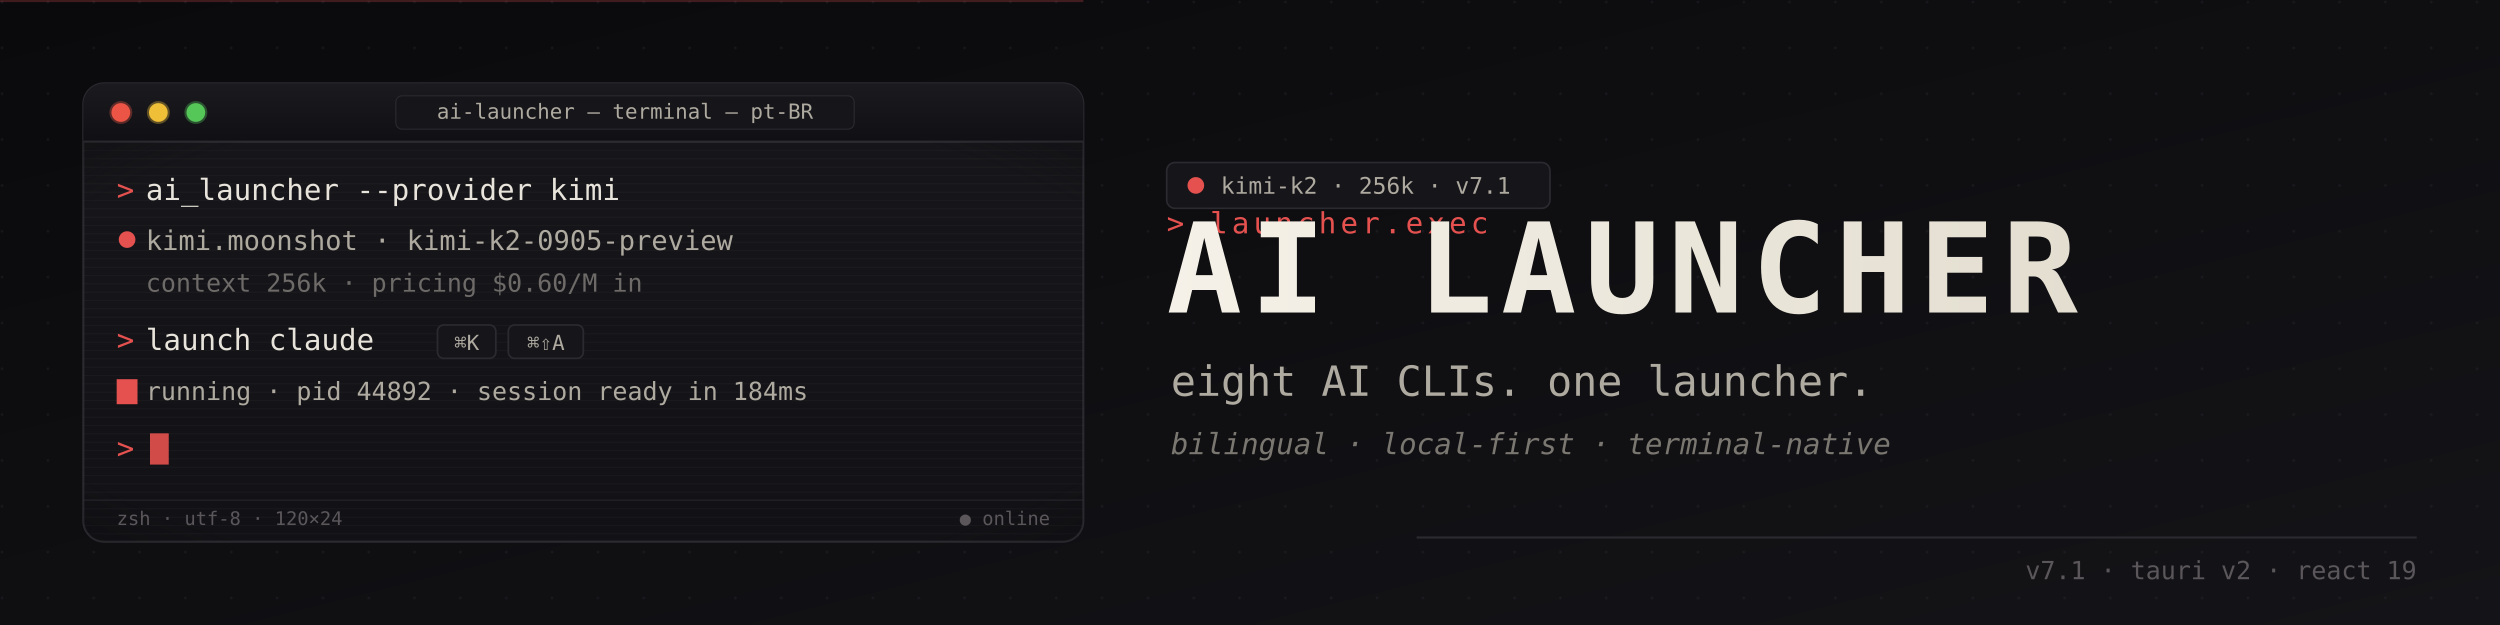
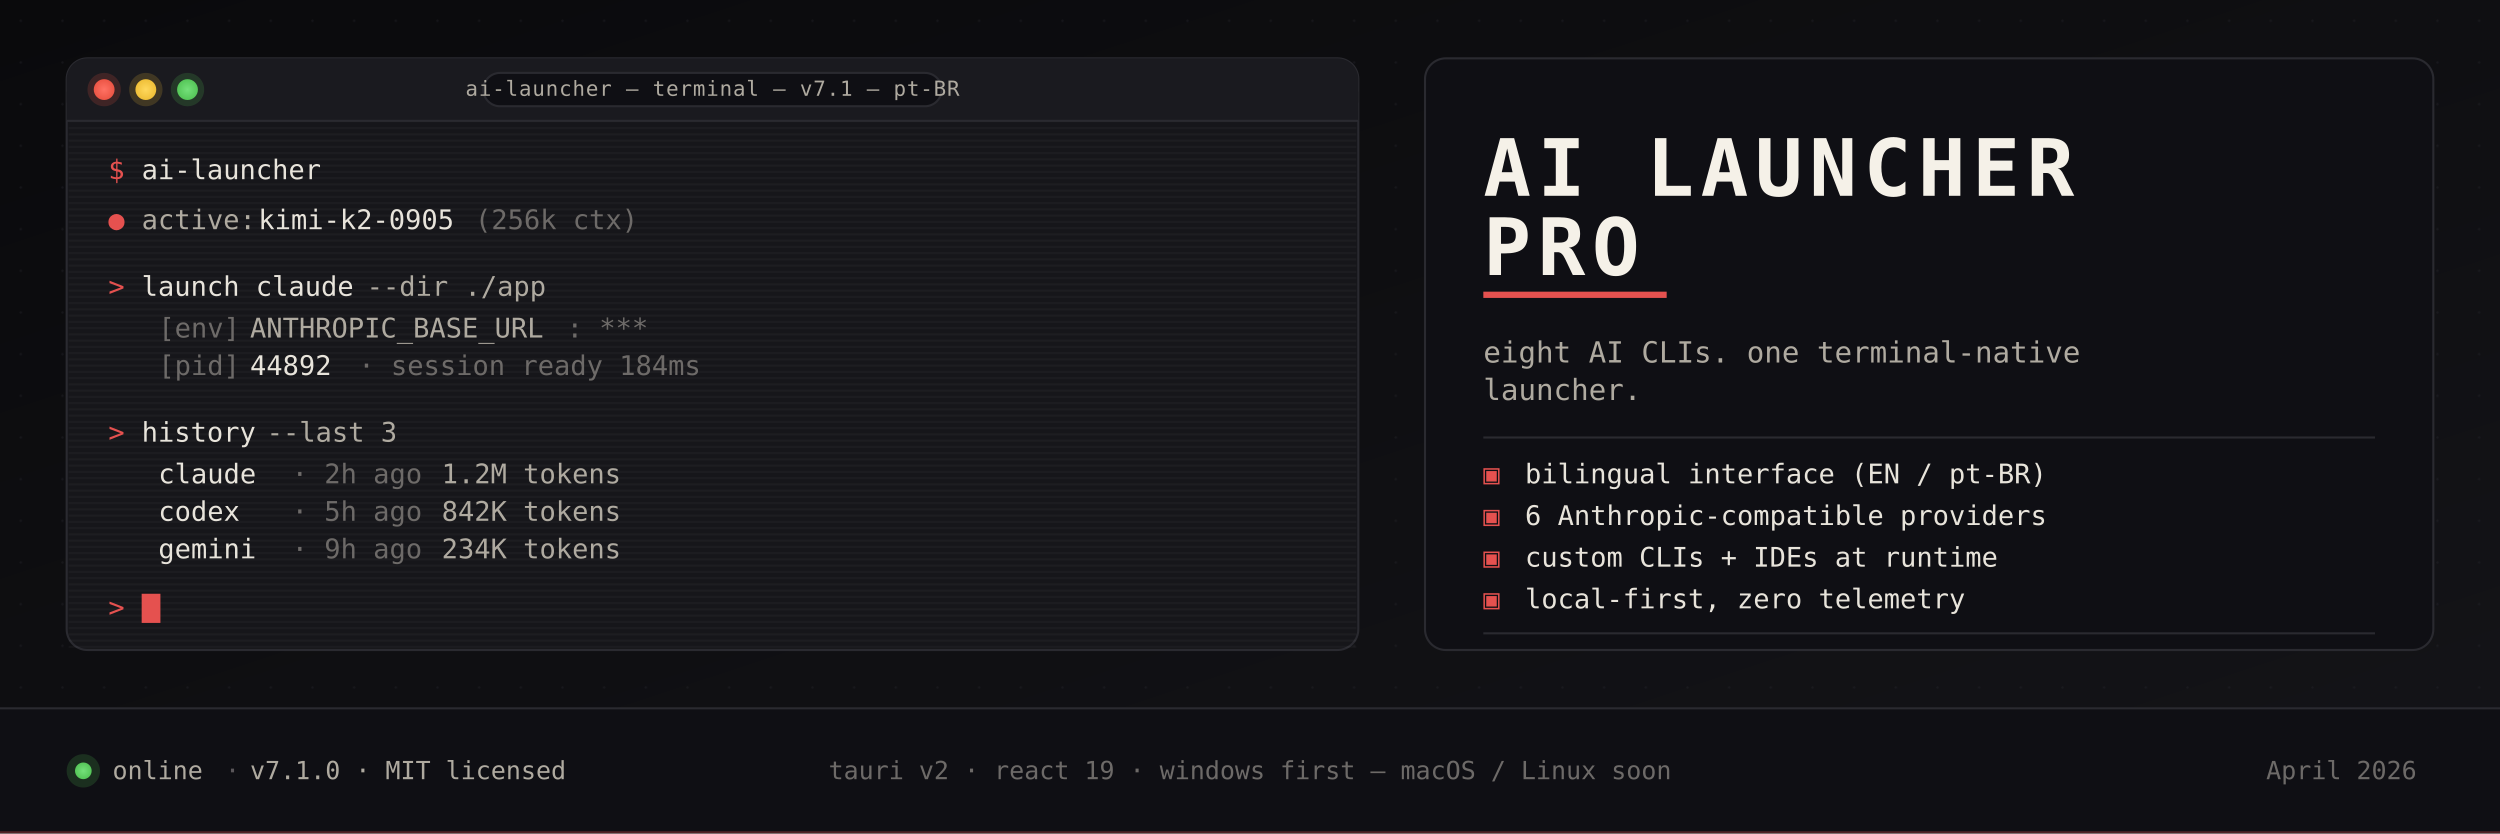
- <svg xmlns="http://www.w3.org/2000/svg" viewBox="0 0 1200 300" width="1200" height="300" role="img" aria-label="AI Launcher Pro — eight AI CLIs, one launcher">
+ <svg xmlns="http://www.w3.org/2000/svg" viewBox="0 0 1200 400" role="img" aria-label="AI Launcher Pro banner" font-family="&quot;JetBrains Mono&quot;, &quot;Cascadia Code&quot;, &quot;Consolas&quot;, ui-monospace, monospace">
  <defs>
-     <linearGradient id="bg-grad" x1="0" y1="0" x2="1" y2="1">
+     <linearGradient id="bgGrad" x1="0" y1="0" x2="1" y2="1">
      <stop offset="0" stop-color="#0A0A0C" />
      <stop offset="1" stop-color="#141418" />
    </linearGradient>
-     <pattern id="dots" x="0" y="0" width="22" height="22" patternUnits="userSpaceOnUse">
-       <circle cx="1" cy="1" r="0.7" fill="#2A2A30" />
+     <pattern id="dots" x="0" y="0" width="20" height="20" patternUnits="userSpaceOnUse">
+       <circle cx="10" cy="10" r="0.6" fill="#2A2A30" fill-opacity="0.35" />
    </pattern>
-     <linearGradient id="term-grad" x1="0" y1="0" x2="0" y2="1">
-       <stop offset="0" stop-color="#17171B" />
-       <stop offset="1" stop-color="#121216" />
-     </linearGradient>
-     <linearGradient id="titlebar-grad" x1="0" y1="0" x2="0" y2="1">
-       <stop offset="0" stop-color="#1A1A1F" />
-       <stop offset="1" stop-color="#0F0F14" />
-     </linearGradient>
-     <linearGradient id="title-grad" x1="0" y1="0" x2="1" y2="0">
-       <stop offset="0" stop-color="#F5F1E8" />
-       <stop offset="1" stop-color="#E3DED0" />
-     </linearGradient>
-     <radialGradient id="crt-glow" cx="0.5" cy="0.5" r="0.8">
-       <stop offset="0" stop-color="#E5514F" stop-opacity="0" />
-       <stop offset="0.75" stop-color="#0A0A0C" stop-opacity="0" />
-       <stop offset="1" stop-color="#0A0A0C" stop-opacity="0.55" />
+     <pattern id="scanlines" x="0" y="0" width="4" height="3" patternUnits="userSpaceOnUse">
+       <rect x="0" y="0" width="4" height="1" fill="#FFFFFF" fill-opacity="0.03" />
+     </pattern>
+     <radialGradient id="tlRed" cx="0.5" cy="0.5" r="0.5">
+       <stop offset="0" stop-color="#FF7264" />
+       <stop offset="1" stop-color="#EC5545" />
    </radialGradient>
-     <pattern id="scanlines" x="0" y="0" width="4" height="4" patternUnits="userSpaceOnUse">
-       <line x1="0" y1="0" x2="4" y2="0" stroke="#FFFFFF" stroke-width="0.5" opacity="0.05" />
-     </pattern>
-     <clipPath id="term-clip">
-       <rect x="0" y="0" width="480" height="220" rx="10" ry="10" />
-     </clipPath>
+     <radialGradient id="tlYellow" cx="0.5" cy="0.5" r="0.5">
+       <stop offset="0" stop-color="#FFD85C" />
+       <stop offset="1" stop-color="#EFBF38" />
+     </radialGradient>
+     <radialGradient id="tlGreen" cx="0.5" cy="0.5" r="0.5">
+       <stop offset="0" stop-color="#74E07A" />
+       <stop offset="1" stop-color="#55C658" />
+     </radialGradient>
  </defs>
-   <rect width="1200" height="300" fill="url(#bg-grad)" />
-   <rect width="1200" height="300" fill="url(#dots)" opacity="0.35" />
-   <line x1="0" y1="0" x2="520" y2="0" stroke="#E5514F" stroke-width="2" opacity="0.25" />
-   <g transform="translate(40,40)">
-     <rect width="480" height="220" rx="10" ry="10" fill="url(#term-grad)" stroke="#2A2A30" stroke-width="1" />
-     <g clip-path="url(#term-clip)">
-       <rect x="0" y="0" width="480" height="28" fill="url(#titlebar-grad)" />
-       <line x1="0" y1="28" x2="480" y2="28" stroke="#2A2A30" stroke-width="1" />
-       <circle cx="18" cy="14" r="5.5" fill="#EC5545" opacity="0.35" />
-       <circle cx="18" cy="14" r="4.5" fill="#EC5545" />
-       <circle cx="36" cy="14" r="5.5" fill="#EFBF38" opacity="0.35" />
-       <circle cx="36" cy="14" r="4.5" fill="#EFBF38" />
-       <circle cx="54" cy="14" r="5.5" fill="#55C658" opacity="0.35" />
-       <circle cx="54" cy="14" r="4.5" fill="#55C658" />
-       <rect x="150" y="6" width="220" height="16" rx="3" fill="#16161A" stroke="#2A2A30" stroke-width="0.5" />
-       <text x="260" y="17" text-anchor="middle" font-family="JetBrains Mono, Consolas, ui-monospace, monospace" font-size="10" fill="#AFAAA0">ai-launcher — terminal — pt-BR</text>
-       <rect x="0" y="28" width="480" height="192" fill="url(#scanlines)" pointer-events="none" />
-       <rect x="0" y="28" width="480" height="192" fill="url(#crt-glow)" pointer-events="none" />
-       <text x="16" y="56" font-family="JetBrains Mono, Consolas, ui-monospace, monospace" font-size="14" fill="#E5514F">&gt;</text>
-       <text x="30" y="56" font-family="JetBrains Mono, Consolas, ui-monospace, monospace" font-size="14" fill="#E8E4DB">ai_launcher --provider kimi</text>
-       <circle cx="21" cy="75" r="4" fill="#E5514F" />
-       <text x="30" y="80" font-family="JetBrains Mono, Consolas, ui-monospace, monospace" font-size="13" fill="#AFAAA0">kimi.moonshot · kimi-k2-0905-preview</text>
-       <text x="30" y="100" font-family="JetBrains Mono, Consolas, ui-monospace, monospace" font-size="12" fill="#6D6A68">context 256k · pricing $0.60/M in</text>
-       <text x="16" y="128" font-family="JetBrains Mono, Consolas, ui-monospace, monospace" font-size="14" fill="#E5514F">&gt;</text>
-       <text x="30" y="128" font-family="JetBrains Mono, Consolas, ui-monospace, monospace" font-size="14" fill="#E8E4DB">launch claude</text>
-       <g transform="translate(170,116)">
-         <rect x="0" y="0" width="28" height="16" rx="3" fill="#16161A" stroke="#2A2A30" stroke-width="0.8" />
-         <text x="14" y="12" text-anchor="middle" font-family="JetBrains Mono, Consolas, ui-monospace, monospace" font-size="10" fill="#AFAAA0">⌘K</text>
-         <rect x="34" y="0" width="36" height="16" rx="3" fill="#16161A" stroke="#2A2A30" stroke-width="0.8" />
-         <text x="52" y="12" text-anchor="middle" font-family="JetBrains Mono, Consolas, ui-monospace, monospace" font-size="10" fill="#AFAAA0">⌘⇧A</text>
-       </g>
-       <rect x="16" y="142" width="10" height="12" fill="#E5514F" />
-       <text x="30" y="152" font-family="JetBrains Mono, Consolas, ui-monospace, monospace" font-size="12" fill="#AFAAA0">running · pid 44892 · session ready in 184ms</text>
-       <text x="16" y="180" font-family="JetBrains Mono, Consolas, ui-monospace, monospace" font-size="14" fill="#E5514F">&gt;</text>
-       <rect x="32" y="168" width="9" height="15" fill="#E5514F" opacity="0.9" />
-       <line x1="0" y1="200" x2="480" y2="200" stroke="#2A2A30" stroke-width="0.5" opacity="0.7" />
-       <text x="16" y="212" font-family="JetBrains Mono, Consolas, ui-monospace, monospace" font-size="9" fill="#5A565A">zsh · utf-8 · 120×24</text>
-       <text x="464" y="212" text-anchor="end" font-family="JetBrains Mono, Consolas, ui-monospace, monospace" font-size="9" fill="#5A565A">● online</text>
+   <rect width="1200" height="400" fill="url(#bgGrad)" />
+   <rect width="1200" height="400" fill="url(#dots)" />
+   <g transform="translate(32,28)">
+     <rect x="0" y="0" width="620" height="284" rx="10" ry="10" fill="#16161A" stroke="#2A2A30" stroke-width="1" />
+     <rect x="0" y="0" width="620" height="30" rx="10" ry="10" fill="#1A1A1F" />
+     <rect x="0" y="16" width="620" height="14" fill="#1A1A1F" />
+     <line x1="0" y1="30" x2="620" y2="30" stroke="#2A2A30" stroke-width="1" />
+     <circle cx="18" cy="15" r="8" fill="#EC5545" fill-opacity="0.18" />
+     <circle cx="18" cy="15" r="5" fill="url(#tlRed)" />
+     <circle cx="38" cy="15" r="8" fill="#EFBF38" fill-opacity="0.18" />
+     <circle cx="38" cy="15" r="5" fill="url(#tlYellow)" />
+     <circle cx="58" cy="15" r="8" fill="#55C658" fill-opacity="0.18" />
+     <circle cx="58" cy="15" r="5" fill="url(#tlGreen)" />
+     <rect x="200" y="7" width="220" height="16" rx="8" ry="8" fill="#0F0F14" stroke="#2A2A30" stroke-width="1" />
+     <text x="310" y="18" fill="#AFAAA0" font-size="10" text-anchor="middle" letter-spacing="0.4">ai-launcher — terminal — v7.1 — pt-BR</text>
+     <rect x="1" y="31" width="618" height="252" fill="url(#scanlines)" />
+     <g font-size="13">
+       <text x="20" y="58" fill="#E5514F">$</text>
+       <text x="36" y="58" fill="#E8E4DB">ai-launcher</text>
+       <text x="20" y="82" fill="#E5514F">●</text>
+       <text x="36" y="82" fill="#AFAAA0">active:</text>
+       <text x="92" y="82" fill="#E8E4DB">kimi-k2-0905</text>
+       <text x="196" y="82" fill="#6D6A68">(256k ctx)</text>
+       <text x="20" y="114" fill="#E5514F">&gt;</text>
+       <text x="36" y="114" fill="#E8E4DB">launch claude</text>
+       <text x="144" y="114" fill="#AFAAA0">--dir ./app</text>
+       <text x="44" y="134" fill="#6D6A68">[env]</text>
+       <text x="88" y="134" fill="#AFAAA0">ANTHROPIC_BASE_URL</text>
+       <text x="240" y="134" fill="#6D6A68">: ***</text>
+       <text x="44" y="152" fill="#6D6A68">[pid]</text>
+       <text x="88" y="152" fill="#E8E4DB">44892</text>
+       <text x="140" y="152" fill="#6D6A68">· session ready 184ms</text>
+       <text x="20" y="184" fill="#E5514F">&gt;</text>
+       <text x="36" y="184" fill="#E8E4DB">history</text>
+       <text x="96" y="184" fill="#AFAAA0">--last 3</text>
+       <text x="44" y="204" fill="#E8E4DB">claude</text>
+       <text x="108" y="204" fill="#6D6A68">· 2h ago</text>
+       <text x="180" y="204" fill="#AFAAA0">1.2M tokens</text>
+       <text x="44" y="222" fill="#E8E4DB">codex</text>
+       <text x="108" y="222" fill="#6D6A68">· 5h ago</text>
+       <text x="180" y="222" fill="#AFAAA0">842K tokens</text>
+       <text x="44" y="240" fill="#E8E4DB">gemini</text>
+       <text x="108" y="240" fill="#6D6A68">· 9h ago</text>
+       <text x="180" y="240" fill="#AFAAA0">234K tokens</text>
+       <text x="20" y="268" fill="#E5514F">&gt;</text>
+       <rect x="36" y="257" width="9" height="14" fill="#E5514F" />
    </g>
  </g>
-   <g transform="translate(560,78)">
-     <rect width="184" height="22" rx="4" fill="#16161A" stroke="#2A2A30" stroke-width="0.8" />
-     <circle cx="14" cy="11" r="4" fill="#E5514F" />
-     <text x="26" y="15" font-family="JetBrains Mono, Consolas, ui-monospace, monospace" font-size="11" fill="#AFAAA0">kimi-k2 · 256k · v7.1</text>
+   <g transform="translate(684,28)">
+     <rect x="0" y="0" width="484" height="284" rx="10" ry="10" fill="#0F0F14" stroke="#2A2A30" stroke-width="1" />
+     <text x="28" y="66" fill="#F5F1E8" font-size="38" font-weight="800" letter-spacing="3.2">AI LAUNCHER</text>
+     <text x="28" y="104" fill="#F5F1E8" font-size="38" font-weight="800" letter-spacing="3.2">PRO</text>
+     <rect x="28" y="112" width="88" height="3" fill="#E5514F" />
+     <text x="28" y="146" fill="#AFAAA0" font-size="14">eight AI CLIs. one terminal-native</text>
+     <text x="28" y="164" fill="#AFAAA0" font-size="14">launcher.</text>
+     <line x1="28" y1="182" x2="456" y2="182" stroke="#2A2A30" stroke-width="1" />
+     <g font-size="13">
+       <text x="28" y="204" fill="#E5514F">▣</text>
+       <text x="48" y="204" fill="#E8E4DB">bilingual interface (EN / pt-BR)</text>
+       <text x="28" y="224" fill="#E5514F">▣</text>
+       <text x="48" y="224" fill="#E8E4DB">6 Anthropic-compatible providers</text>
+       <text x="28" y="244" fill="#E5514F">▣</text>
+       <text x="48" y="244" fill="#E8E4DB">custom CLIs + IDEs at runtime</text>
+       <text x="28" y="264" fill="#E5514F">▣</text>
+       <text x="48" y="264" fill="#E8E4DB">local-first, zero telemetry</text>
+     </g>
+     <line x1="28" y1="276" x2="456" y2="276" stroke="#2A2A30" stroke-width="1" />
  </g>
-   <g transform="translate(560,128)">
-     <text x="0" y="-16" font-family="JetBrains Mono, Consolas, ui-monospace, monospace" font-size="14" fill="#E5514F" letter-spacing="2">&gt; launcher.exec</text>
-     <text x="0" y="22" font-family="JetBrains Mono, Consolas, ui-monospace, monospace" font-size="60" font-weight="800" letter-spacing="4" fill="url(#title-grad)">AI LAUNCHER</text>
-     <text x="2" y="62" font-family="JetBrains Mono, Consolas, ui-monospace, monospace" font-size="20" fill="#AFAAA0">eight AI CLIs. one launcher.</text>
-     <text x="2" y="90" font-family="JetBrains Mono, Consolas, ui-monospace, monospace" font-size="14" font-style="italic" fill="#7A7670">bilingual · local-first · terminal-native</text>
+   <g transform="translate(0,340)">
+     <rect x="0" y="0" width="1200" height="60" fill="#0F0F14" />
+     <line x1="0" y1="0" x2="1200" y2="0" stroke="#2A2A30" stroke-width="1" />
+     <circle cx="40" cy="30" r="8" fill="#55C658" fill-opacity="0.18" />
+     <circle cx="40" cy="30" r="4" fill="url(#tlGreen)" />
+     <text x="54" y="34" fill="#AFAAA0" font-size="12">online</text>
+     <text x="108" y="34" fill="#5A565A" font-size="12">·</text>
+     <text x="120" y="34" fill="#AFAAA0" font-size="12">v7.1.0 · MIT licensed</text>
+     <text x="600" y="34" fill="#6D6A68" font-size="12" text-anchor="middle">tauri v2 · react 19 · windows first — macOS / Linux soon</text>
+     <text x="1160" y="34" fill="#6D6A68" font-size="12" text-anchor="end">April 2026</text>
  </g>
-   <line x1="680" y1="258" x2="1160" y2="258" stroke="#2A2A30" stroke-width="1" />
-   <g transform="translate(1160,278)">
-     <text x="0" y="0" font-family="JetBrains Mono, Consolas, ui-monospace, monospace" font-size="12" fill="#5A565A" text-anchor="end">v7.1  ·  tauri v2  ·  react 19</text>
-   </g>
+   <rect x="0" y="399" width="1200" height="1" fill="#E5514F" fill-opacity="0.3" />
</svg>
